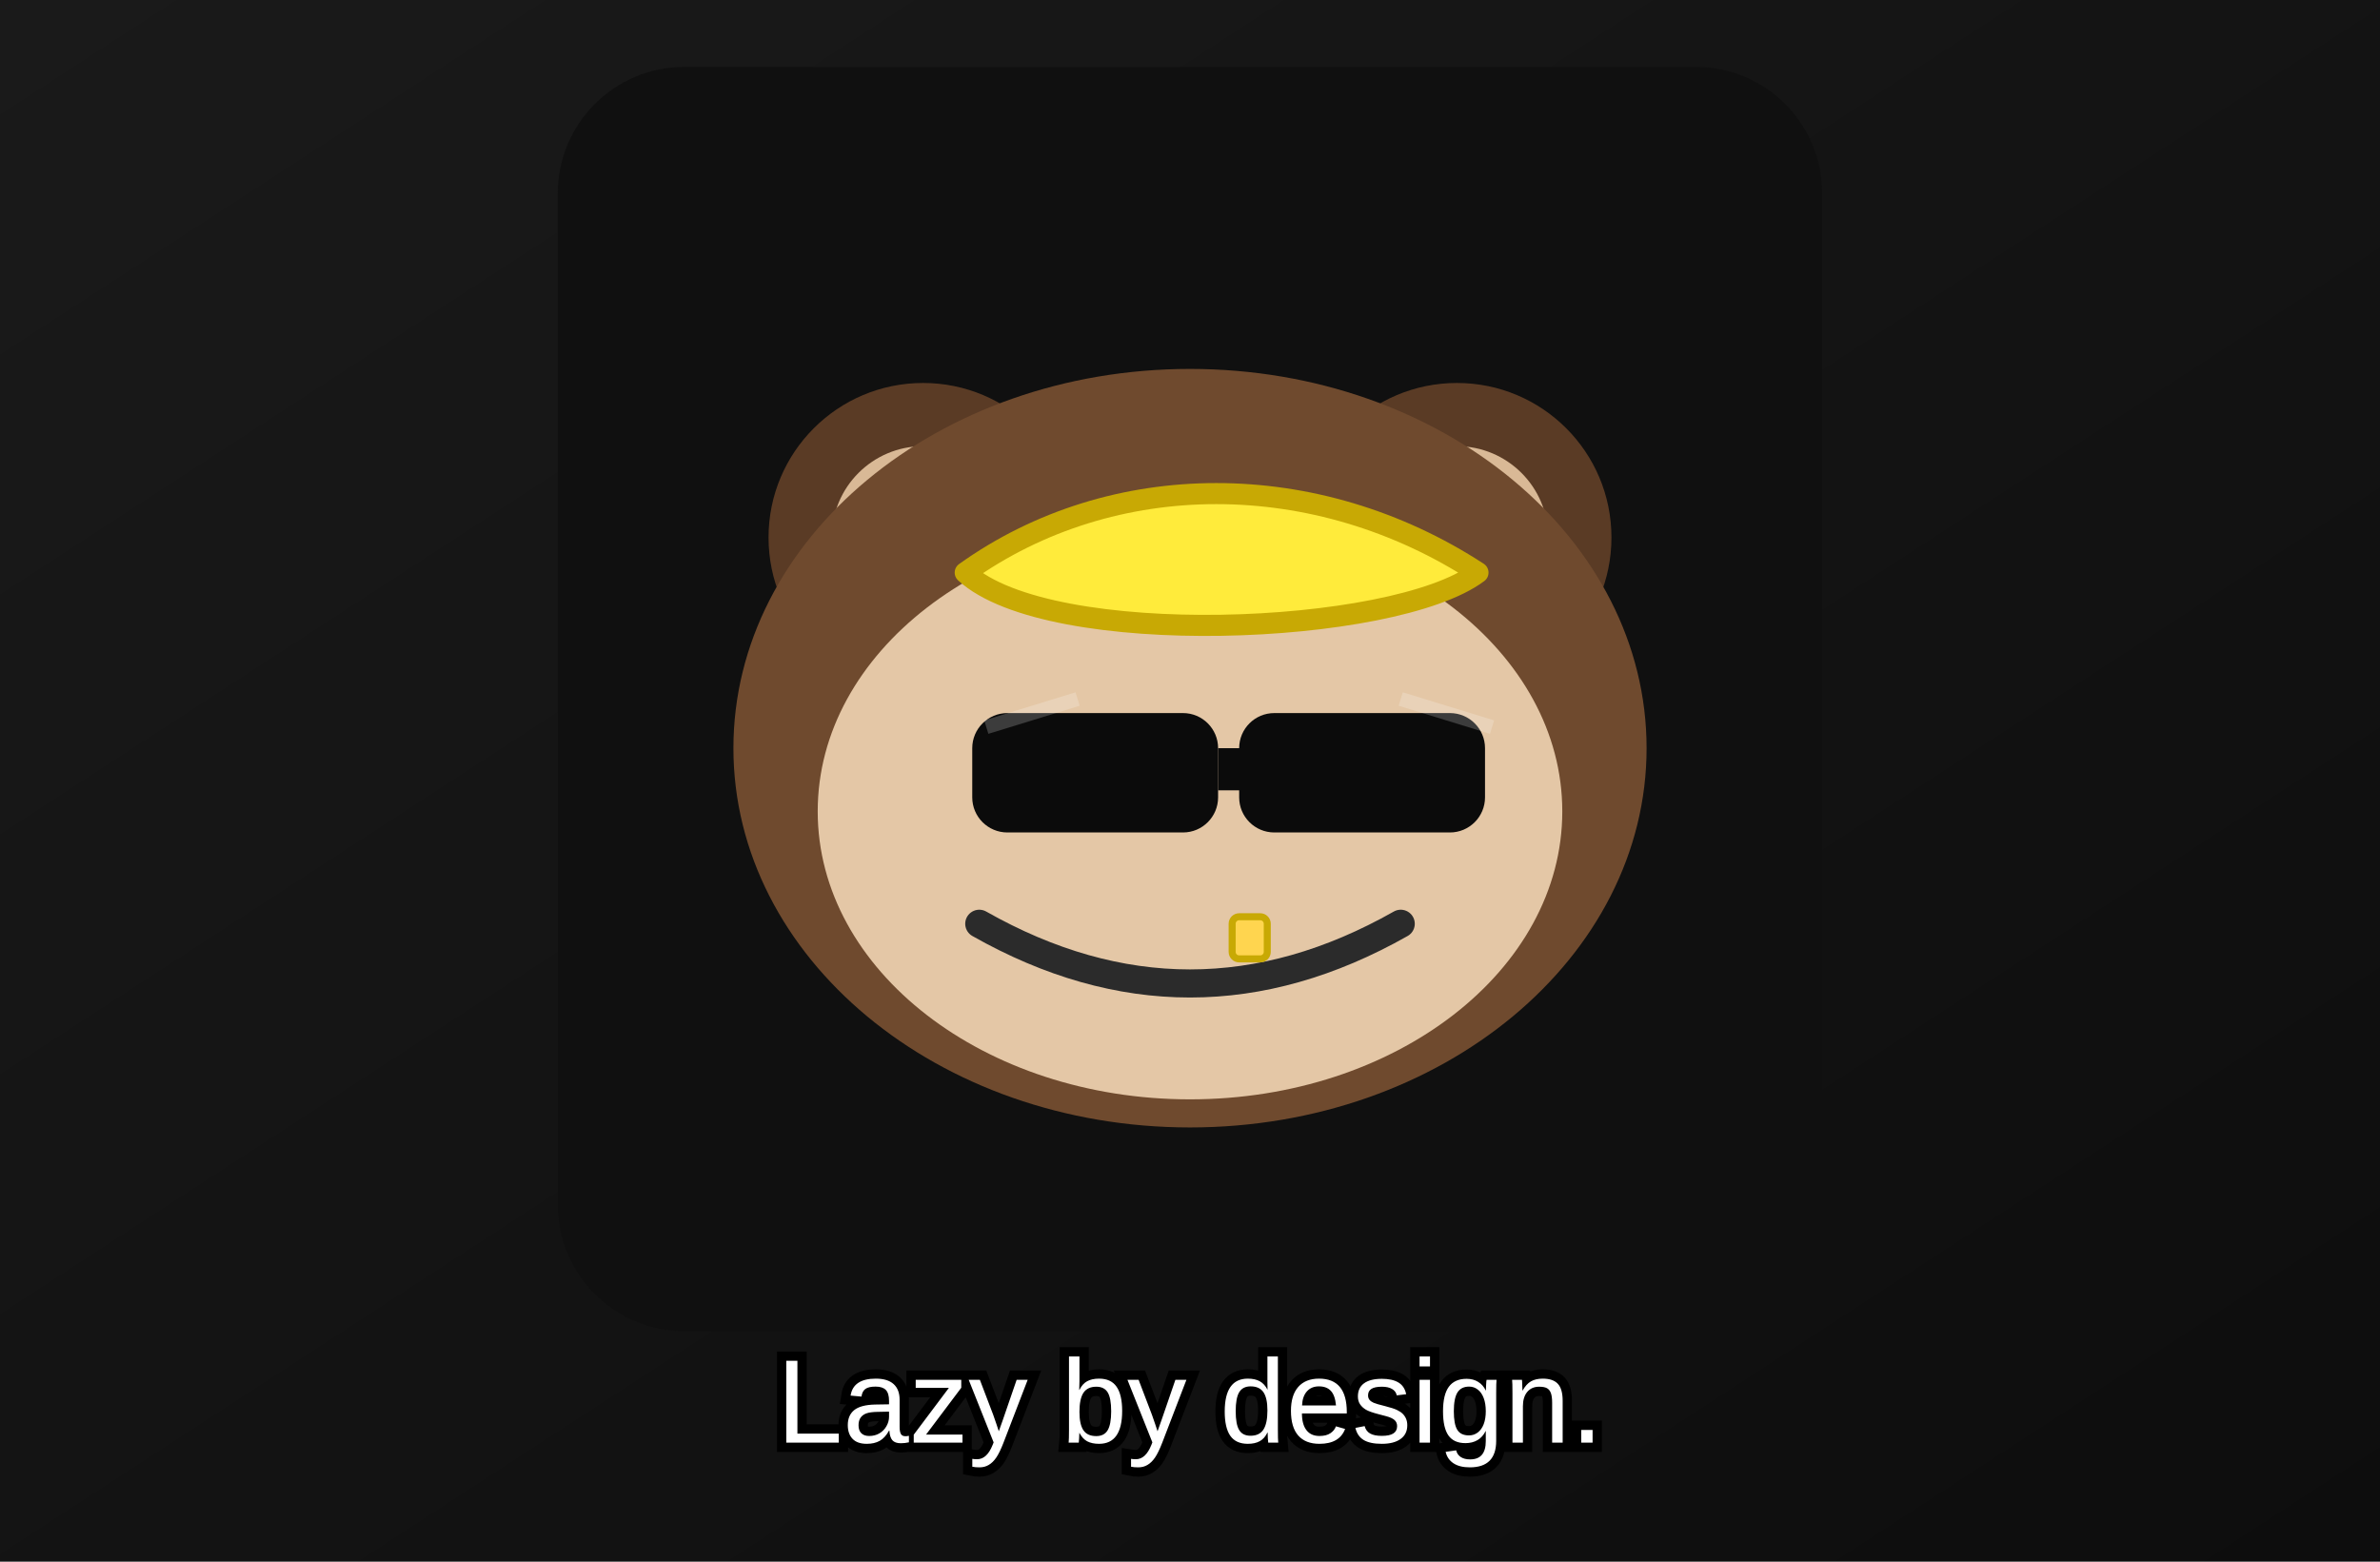
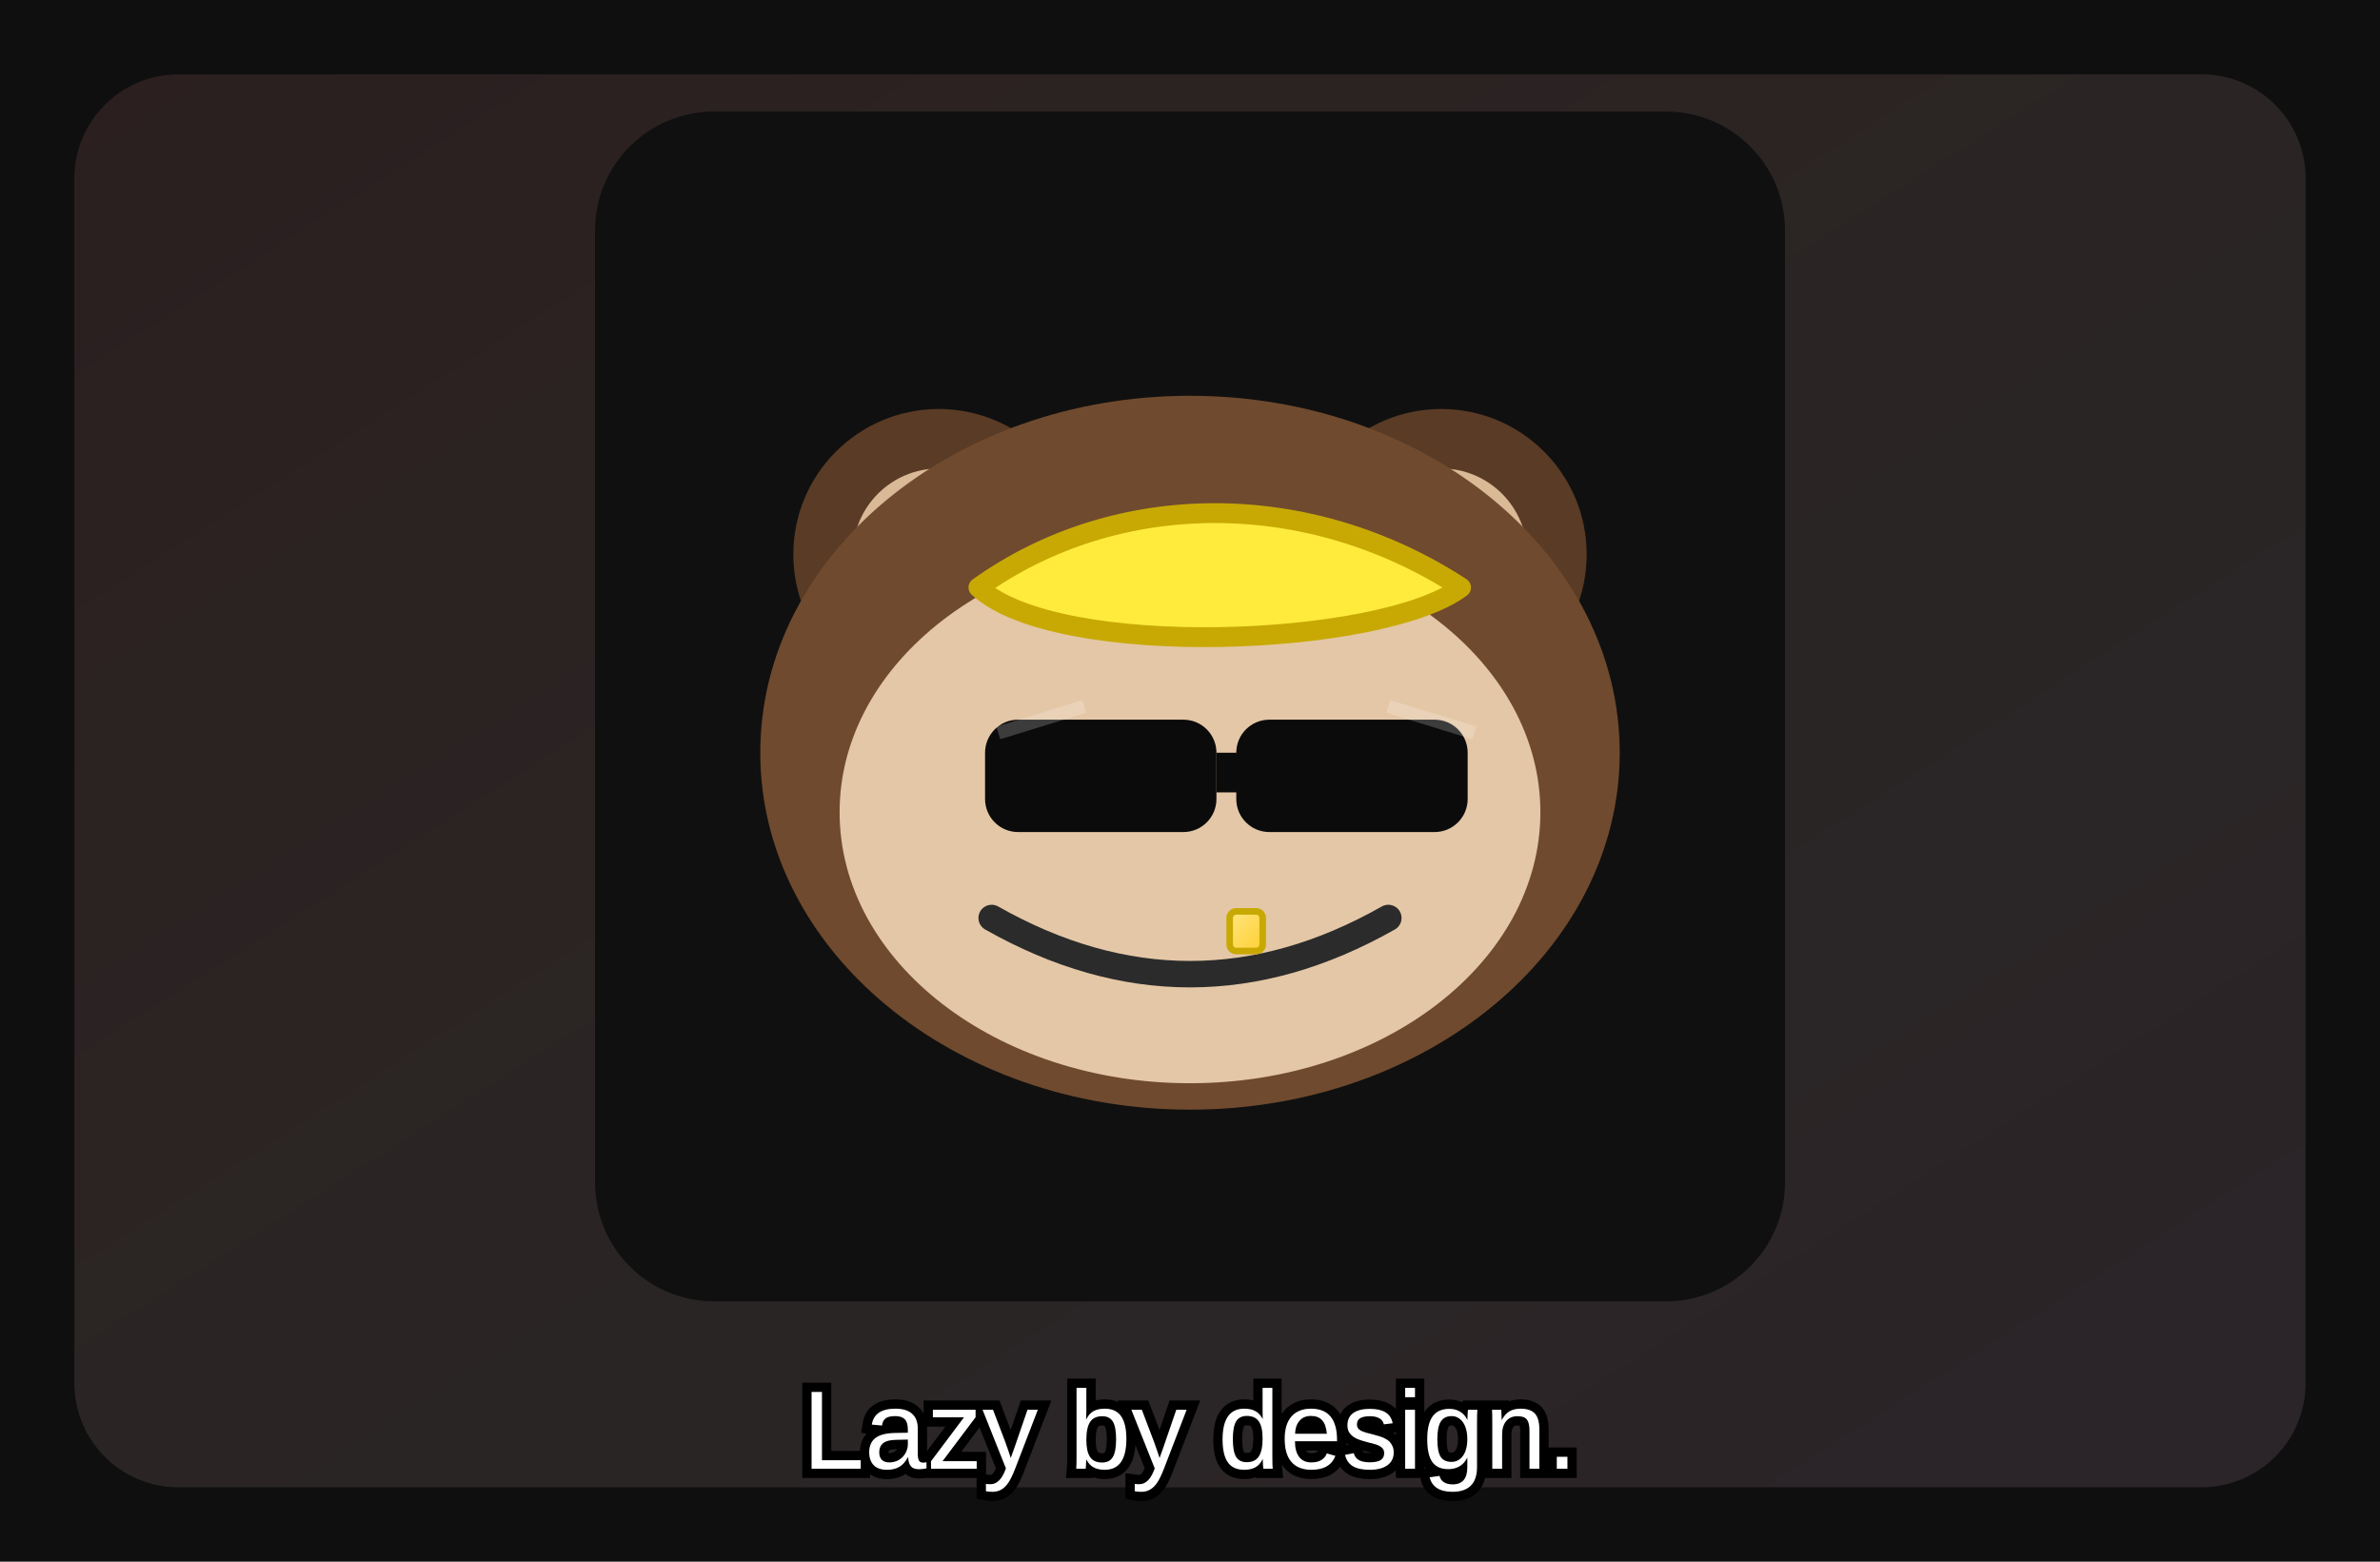
<svg xmlns="http://www.w3.org/2000/svg" viewBox="0 0 640 420">
  <defs>
-     <linearGradient id="bg" x1="0" y1="0" x2="1" y2="1">
-       <stop offset="0" stop-color="#1a1a1a" />
-       <stop offset="1" stop-color="#0d0d0d" />
+     <linearGradient id="holo" x1="0" y1="0" x2="1" y2="1">
+       <stop offset="0" stop-color="#ff9a9e" />
+       <stop offset="0.5" stop-color="#fad0c4" />
+       <stop offset="1" stop-color="#fbc2eb" />
    </linearGradient>
-     <filter id="glow">
-       <feDropShadow dx="0" dy="2" stdDeviation="6" flood-color="#ffeb3b" />
-     </filter>
+   </defs>
+   <rect width="640" height="420" fill="#0f0f0f" />
+   <rect x="20" y="20" width="600" height="380" rx="28" fill="url(#holo)" opacity=".12" />
+   <defs>
+     <linearGradient id="gradSun" x1="0" y1="0" x2="1" y2="1">
+       <stop offset="0" stop-color="#ffe680" />
+       <stop offset="1" stop-color="#ffcf33" />
+     </linearGradient>
    <symbol id="monkey" viewBox="0 0 360 360">
      <rect width="360" height="360" rx="36" fill="#101010" />
      <g transform="translate(20,16)">
        <circle cx="84" cy="118" r="44" fill="#5a3b25" />
        <circle cx="236" cy="118" r="44" fill="#5a3b25" />
        <circle cx="84" cy="118" r="26" fill="#d9b996" />
        <circle cx="236" cy="118" r="26" fill="#d9b996" />
        <ellipse cx="160" cy="178" rx="130" ry="108" fill="#6f4a2e" />
        <ellipse cx="160" cy="196" rx="106" ry="82" fill="#e4c7a6" />
        <circle cx="130" cy="186" r="14" fill="#fff" />
        <circle cx="190" cy="186" r="14" fill="#fff" />
        <circle cx="130" cy="186" r="6" fill="#2b2b2b" />
        <circle cx="190" cy="186" r="6" fill="#2b2b2b" />
        <path d="M100 228q60 34 120 0" fill="none" stroke="#2b2b2b" stroke-width="8" stroke-linecap="round" />
-         <rect x="172" y="226" width="10" height="12" rx="2" fill="#ffd54f" stroke="#c8a904" stroke-width="2" />
+         <rect x="172" y="226" width="10" height="12" rx="2" fill="url(#gradSun)" stroke="#c8a904" stroke-width="2" />
        <path d="M96 128c42-30 100-30 146 0-24 18-122 22-146 0z" fill="#ffeb3b" stroke="#c8a904" stroke-width="6" stroke-linejoin="round" />
        <g>
          <rect x="98" y="168" width="70" height="34" rx="10" fill="#0b0b0b" />
          <rect x="174" y="168" width="70" height="34" rx="10" fill="#0b0b0b" />
          <rect x="168" y="178" width="12" height="12" fill="#0b0b0b" />
          <path d="M102 172l26-8m118 8l-26-8" stroke="#ffffff" stroke-opacity=".2" stroke-width="4" />
        </g>
      </g>
    </symbol>
  </defs>
-   <rect width="640" height="420" fill="url(#bg)" />
-   <use href="#monkey" x="150" y="18" width="340" height="340" />
-   <text x="320" y="388" text-anchor="middle" font-family="Impact, system-ui, Arial, sans-serif" font-size="32" stroke="#000" stroke-width="5" paint-order="stroke" fill="#fff">Lazy by design.</text>
+   <g transform="translate(160,30)">
+     <use href="#monkey" x="0" y="0" width="320" height="320" />
+     <animateTransform attributeName="transform" type="rotate" values="8 160 160; -8 160 160; 8 160 160" dur="10s" repeatCount="indefinite" />
+   </g>
+   <text x="320" y="395" text-anchor="middle" font-family="Impact, system-ui, Arial, sans-serif" font-size="30" stroke="#000" stroke-width="5" paint-order="stroke" fill="#fff">Lazy by design.</text>
</svg>
